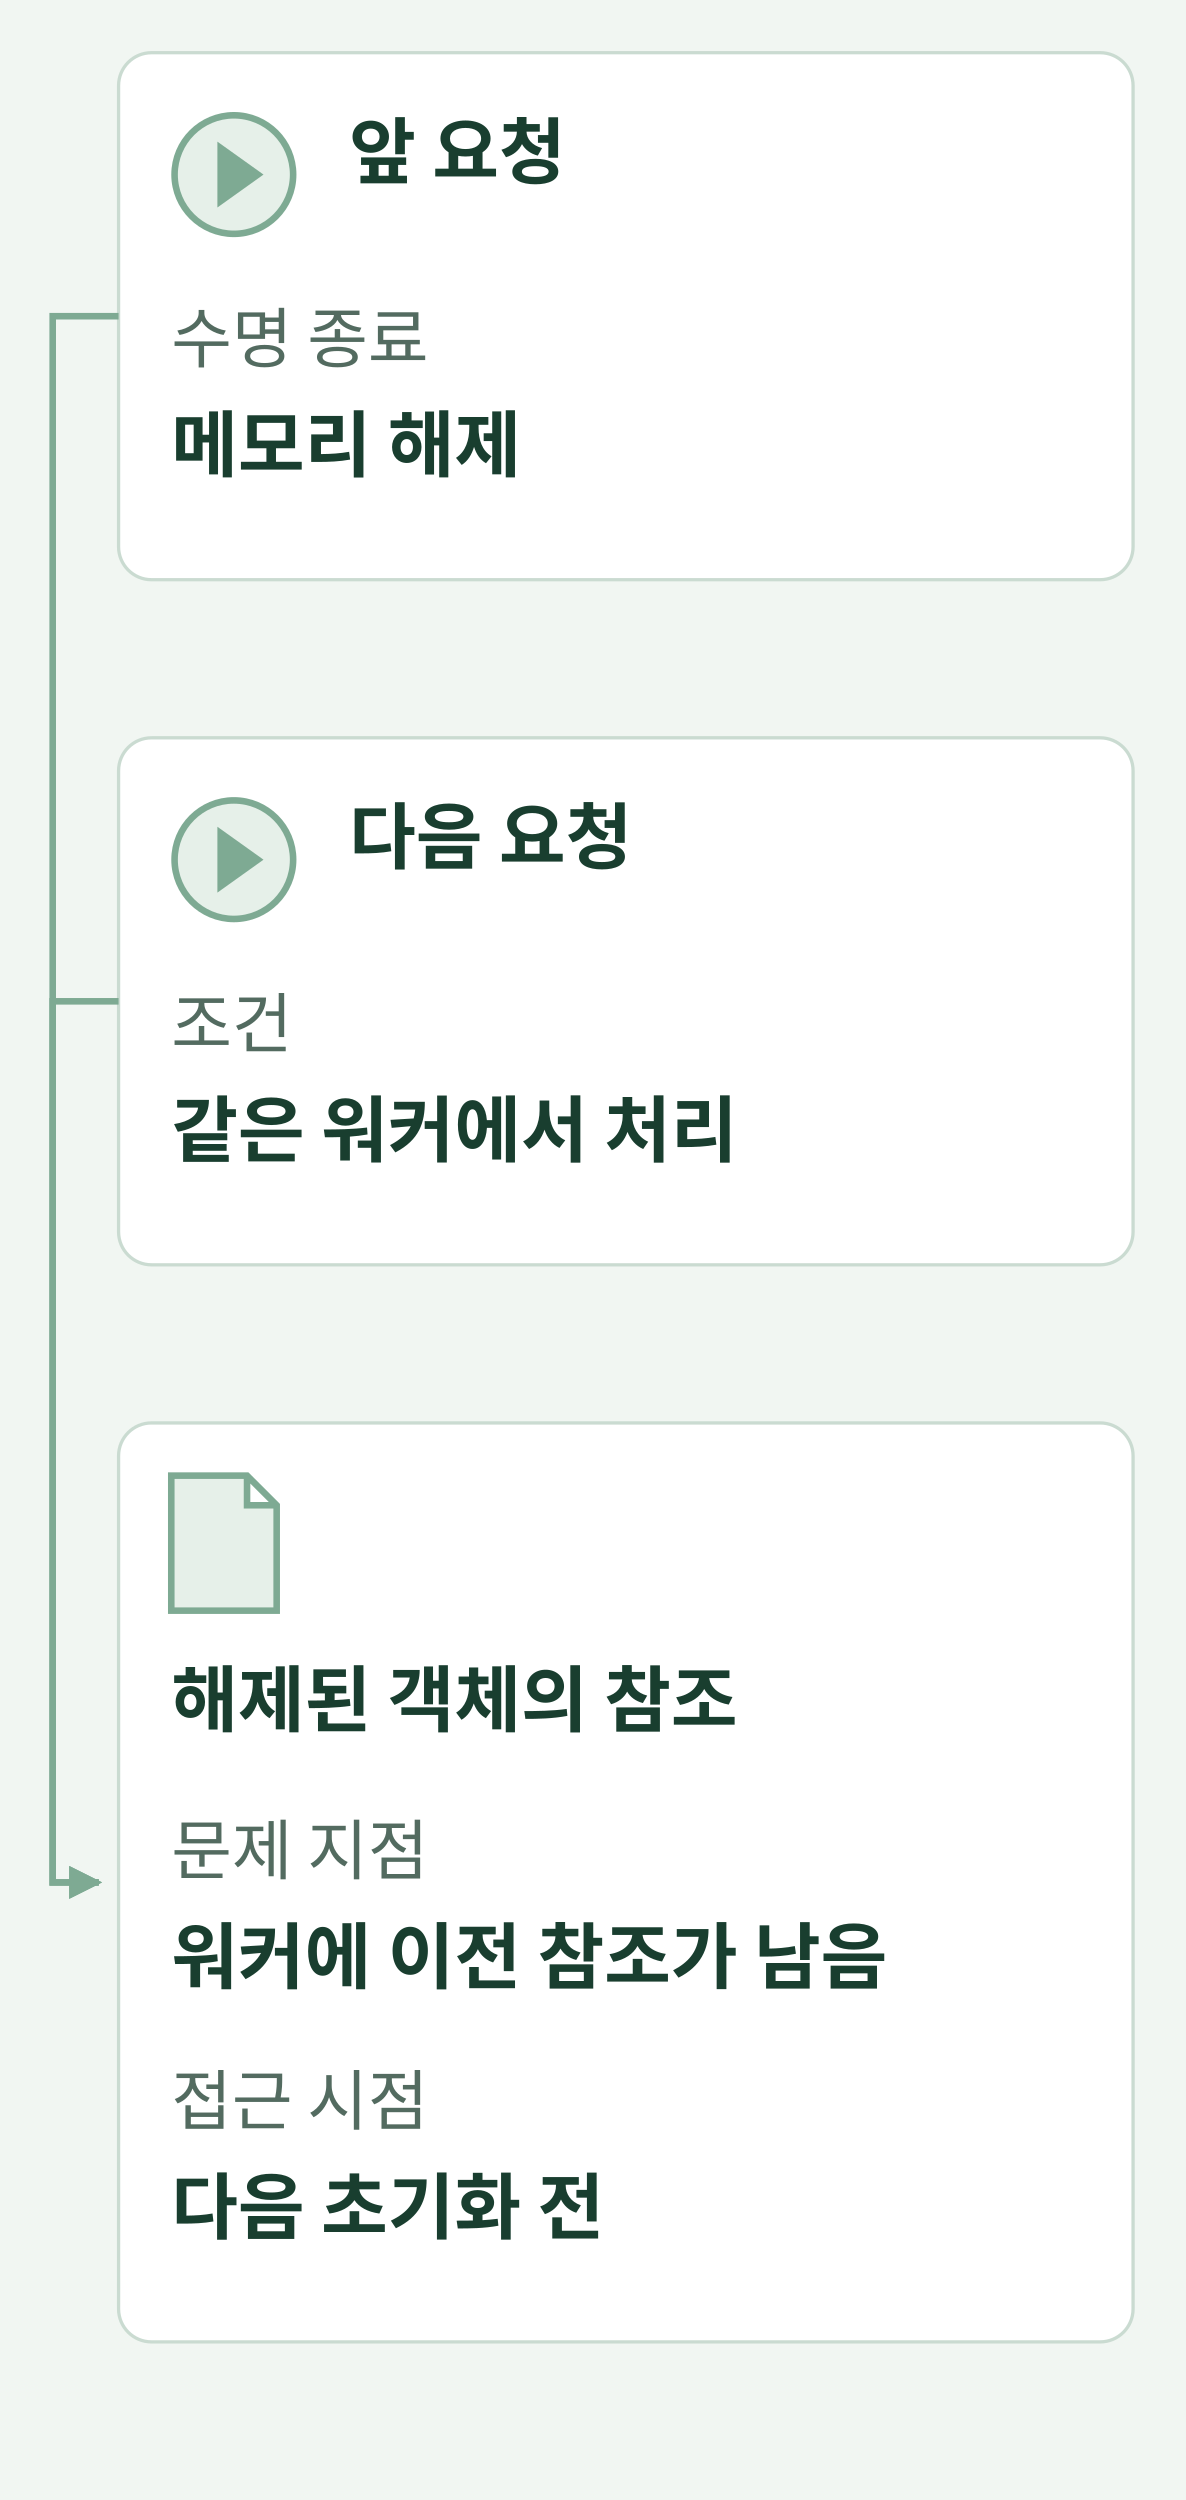
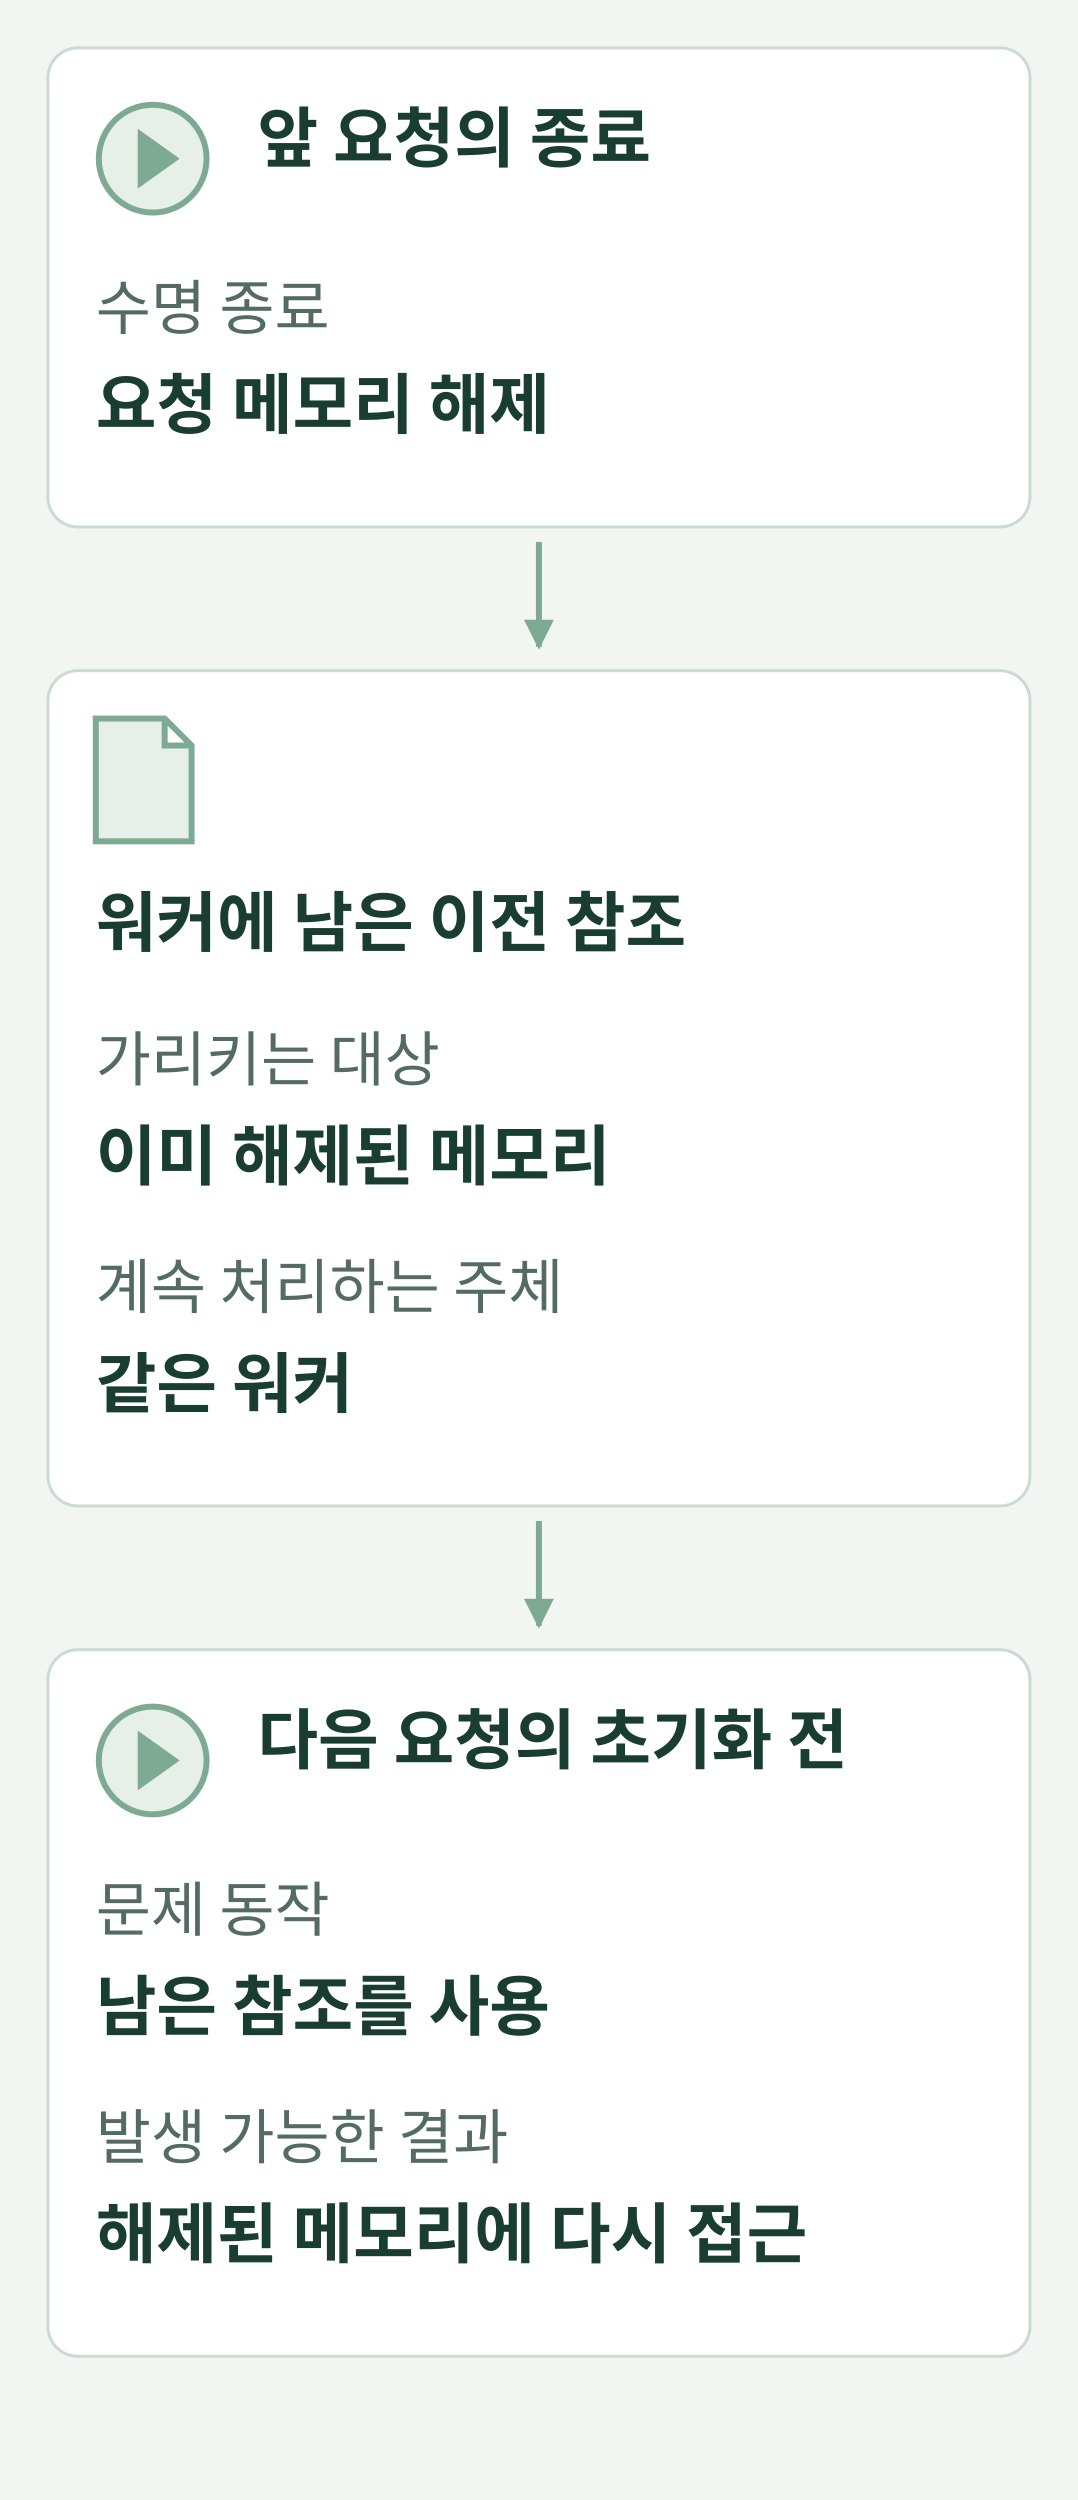
- <svg xmlns="http://www.w3.org/2000/svg" width="360" height="759" viewBox="0 0 360 759" data-diagram-kind="flow" data-explanation="structured" data-layout="mobile" role="img" aria-labelledby="title desc">
+ <svg xmlns="http://www.w3.org/2000/svg" width="360" height="835" viewBox="0 0 360 835" data-diagram-kind="flow" data-explanation="structured" data-layout="mobile" role="img" aria-labelledby="title desc">
  <defs>
    <marker id="arrow" viewBox="0 0 10 10" refX="9" refY="5" markerWidth="5" markerHeight="5" orient="auto-start-reverse">
      <path d="M0 0L10 5L0 10Z" fill="#7eaa93" />
    </marker>
  </defs>
-   <rect width="360" height="759" fill="#f1f6f2" />
+   <rect width="360" height="835" fill="#f1f6f2" />
  <g font-family="'Malgun Gothic','Noto Sans KR',sans-serif">
    <g data-panel="actor">
-       <rect x="36" y="16" width="308" height="160" rx="10" fill="#fff" stroke="#cadbd1" />
-       <circle cx="71" cy="53" r="18" fill="#e6f0e9" stroke="#7eaa93" stroke-width="2" />
-       <path d="M66 43l14 10-14 10Z" fill="#7eaa93" />
-       <text x="106" y="54" font-size="22" fill="#193e2f" font-weight="700" text-anchor="start" data-role="key">
-         <tspan x="106" dy="0">앞 요청</tspan>
+       <rect x="16" y="16" width="328" height="160" rx="10" fill="#fff" stroke="#cadbd1" />
+       <circle cx="51" cy="53" r="18" fill="#e6f0e9" stroke="#7eaa93" stroke-width="2" />
+       <path d="M46 43l14 10-14 10Z" fill="#7eaa93" />
+       <text x="86" y="54" font-size="22" fill="#193e2f" font-weight="700" text-anchor="start" data-role="key">
+         <tspan x="86" dy="0">앞 요청의 종료</tspan>
      </text>
-       <text x="52" y="110" font-size="20" fill="#536b60" font-weight="400" text-anchor="start">
-         <tspan x="52" dy="0">수명 종료</tspan>
+       <text x="32" y="110" font-size="20" fill="#536b60" font-weight="400" text-anchor="start">
+         <tspan x="32" dy="0">수명 종료</tspan>
      </text>
-       <text x="52" y="143" font-size="22" fill="#193e2f" font-weight="700" text-anchor="start" data-role="key">
-         <tspan x="52" dy="0">메모리 해제</tspan>
+       <text x="32" y="143" font-size="22" fill="#193e2f" font-weight="700" text-anchor="start" data-role="key">
+         <tspan x="32" dy="0">요청 메모리 해제</tspan>
+       </text>
+     </g>
+     <g data-panel="file">
+       <rect x="16" y="224" width="328" height="279" rx="10" fill="#fff" stroke="#cadbd1" />
+       <path d="M32 240h23l9 9v32H32Z M55 240v9h9" fill="#e6f0e9" stroke="#7eaa93" stroke-width="2" />
+       <text x="32" y="316" font-size="22" fill="#193e2f" font-weight="700" text-anchor="start" data-role="key">
+         <tspan x="32" dy="0">워커에 남은 이전 참조</tspan>
+       </text>
+       <text x="32" y="361" font-size="20" fill="#536b60" font-weight="400" text-anchor="start">
+         <tspan x="32" dy="0">가리키는 대상</tspan>
+       </text>
+       <text x="32" y="394" font-size="22" fill="#193e2f" font-weight="700" text-anchor="start" data-role="key">
+         <tspan x="32" dy="0">이미 해제된 메모리</tspan>
+       </text>
+       <text x="32" y="437" font-size="20" fill="#536b60" font-weight="400" text-anchor="start">
+         <tspan x="32" dy="0">계속 처리하는 주체</tspan>
+       </text>
+       <text x="32" y="470" font-size="22" fill="#193e2f" font-weight="700" text-anchor="start" data-role="key">
+         <tspan x="32" dy="0">같은 워커</tspan>
      </text>
    </g>
    <g data-panel="actor">
-       <rect x="36" y="224" width="308" height="160" rx="10" fill="#fff" stroke="#cadbd1" />
-       <circle cx="71" cy="261" r="18" fill="#e6f0e9" stroke="#7eaa93" stroke-width="2" />
-       <path d="M66 251l14 10-14 10Z" fill="#7eaa93" />
-       <text x="106" y="262" font-size="22" fill="#193e2f" font-weight="700" text-anchor="start" data-role="key">
-         <tspan x="106" dy="0">다음 요청</tspan>
+       <rect x="16" y="551" width="328" height="236" rx="10" fill="#fff" stroke="#cadbd1" />
+       <circle cx="51" cy="588" r="18" fill="#e6f0e9" stroke="#7eaa93" stroke-width="2" />
+       <path d="M46 578l14 10-14 10Z" fill="#7eaa93" />
+       <text x="86" y="589" font-size="22" fill="#193e2f" font-weight="700" text-anchor="start" data-role="key">
+         <tspan x="86" dy="0">다음 요청의 초기화 전</tspan>
      </text>
-       <text x="52" y="318" font-size="20" fill="#536b60" font-weight="400" text-anchor="start">
-         <tspan x="52" dy="0">조건</tspan>
+       <text x="32" y="645" font-size="20" fill="#536b60" font-weight="400" text-anchor="start">
+         <tspan x="32" dy="0">문제 동작</tspan>
      </text>
-       <text x="52" y="351" font-size="22" fill="#193e2f" font-weight="700" text-anchor="start" data-role="key">
-         <tspan x="52" dy="0">같은 워커에서 처리</tspan>
+       <text x="32" y="678" font-size="22" fill="#193e2f" font-weight="700" text-anchor="start" data-role="key">
+         <tspan x="32" dy="0">남은 참조를 사용</tspan>
+       </text>
+       <text x="32" y="721" font-size="20" fill="#536b60" font-weight="400" text-anchor="start">
+         <tspan x="32" dy="0">발생 가능한 결과</tspan>
+       </text>
+       <text x="32" y="754" font-size="22" fill="#193e2f" font-weight="700" text-anchor="start" data-role="key">
+         <tspan x="32" dy="0">해제된 메모리에 다시 접근</tspan>
      </text>
    </g>
-     <g data-panel="file">
-       <rect x="36" y="432" width="308" height="279" rx="10" fill="#fff" stroke="#cadbd1" />
-       <path d="M52 448h23l9 9v32H52Z M75 448v9h9" fill="#e6f0e9" stroke="#7eaa93" stroke-width="2" />
-       <text x="52" y="524" font-size="22" fill="#193e2f" font-weight="700" text-anchor="start" data-role="key">
-         <tspan x="52" dy="0">해제된 객체의 참조</tspan>
-       </text>
-       <text x="52" y="569" font-size="20" fill="#536b60" font-weight="400" text-anchor="start">
-         <tspan x="52" dy="0">문제 지점</tspan>
-       </text>
-       <text x="52" y="602" font-size="22" fill="#193e2f" font-weight="700" text-anchor="start" data-role="key">
-         <tspan x="52" dy="0">워커에 이전 참조가 남음</tspan>
-       </text>
-       <text x="52" y="645" font-size="20" fill="#536b60" font-weight="400" text-anchor="start">
-         <tspan x="52" dy="0">접근 시점</tspan>
-       </text>
-       <text x="52" y="678" font-size="22" fill="#193e2f" font-weight="700" text-anchor="start" data-role="key">
-         <tspan x="52" dy="0">다음 초기화 전</tspan>
-       </text>
-     </g>
-     <path d="M36 96H16V571.5H30" fill="none" stroke="#7eaa93" stroke-width="2" marker-end="url(#arrow)" />
-     <path d="M36 304H16V571.5H30" fill="none" stroke="#7eaa93" stroke-width="2" marker-end="url(#arrow)" />
+     <path d="M180 181V216" fill="none" stroke="#7eaa93" stroke-width="2" marker-end="url(#arrow)" />
+     <path d="M180 508V543" fill="none" stroke="#7eaa93" stroke-width="2" marker-end="url(#arrow)" />
  </g>
</svg>
